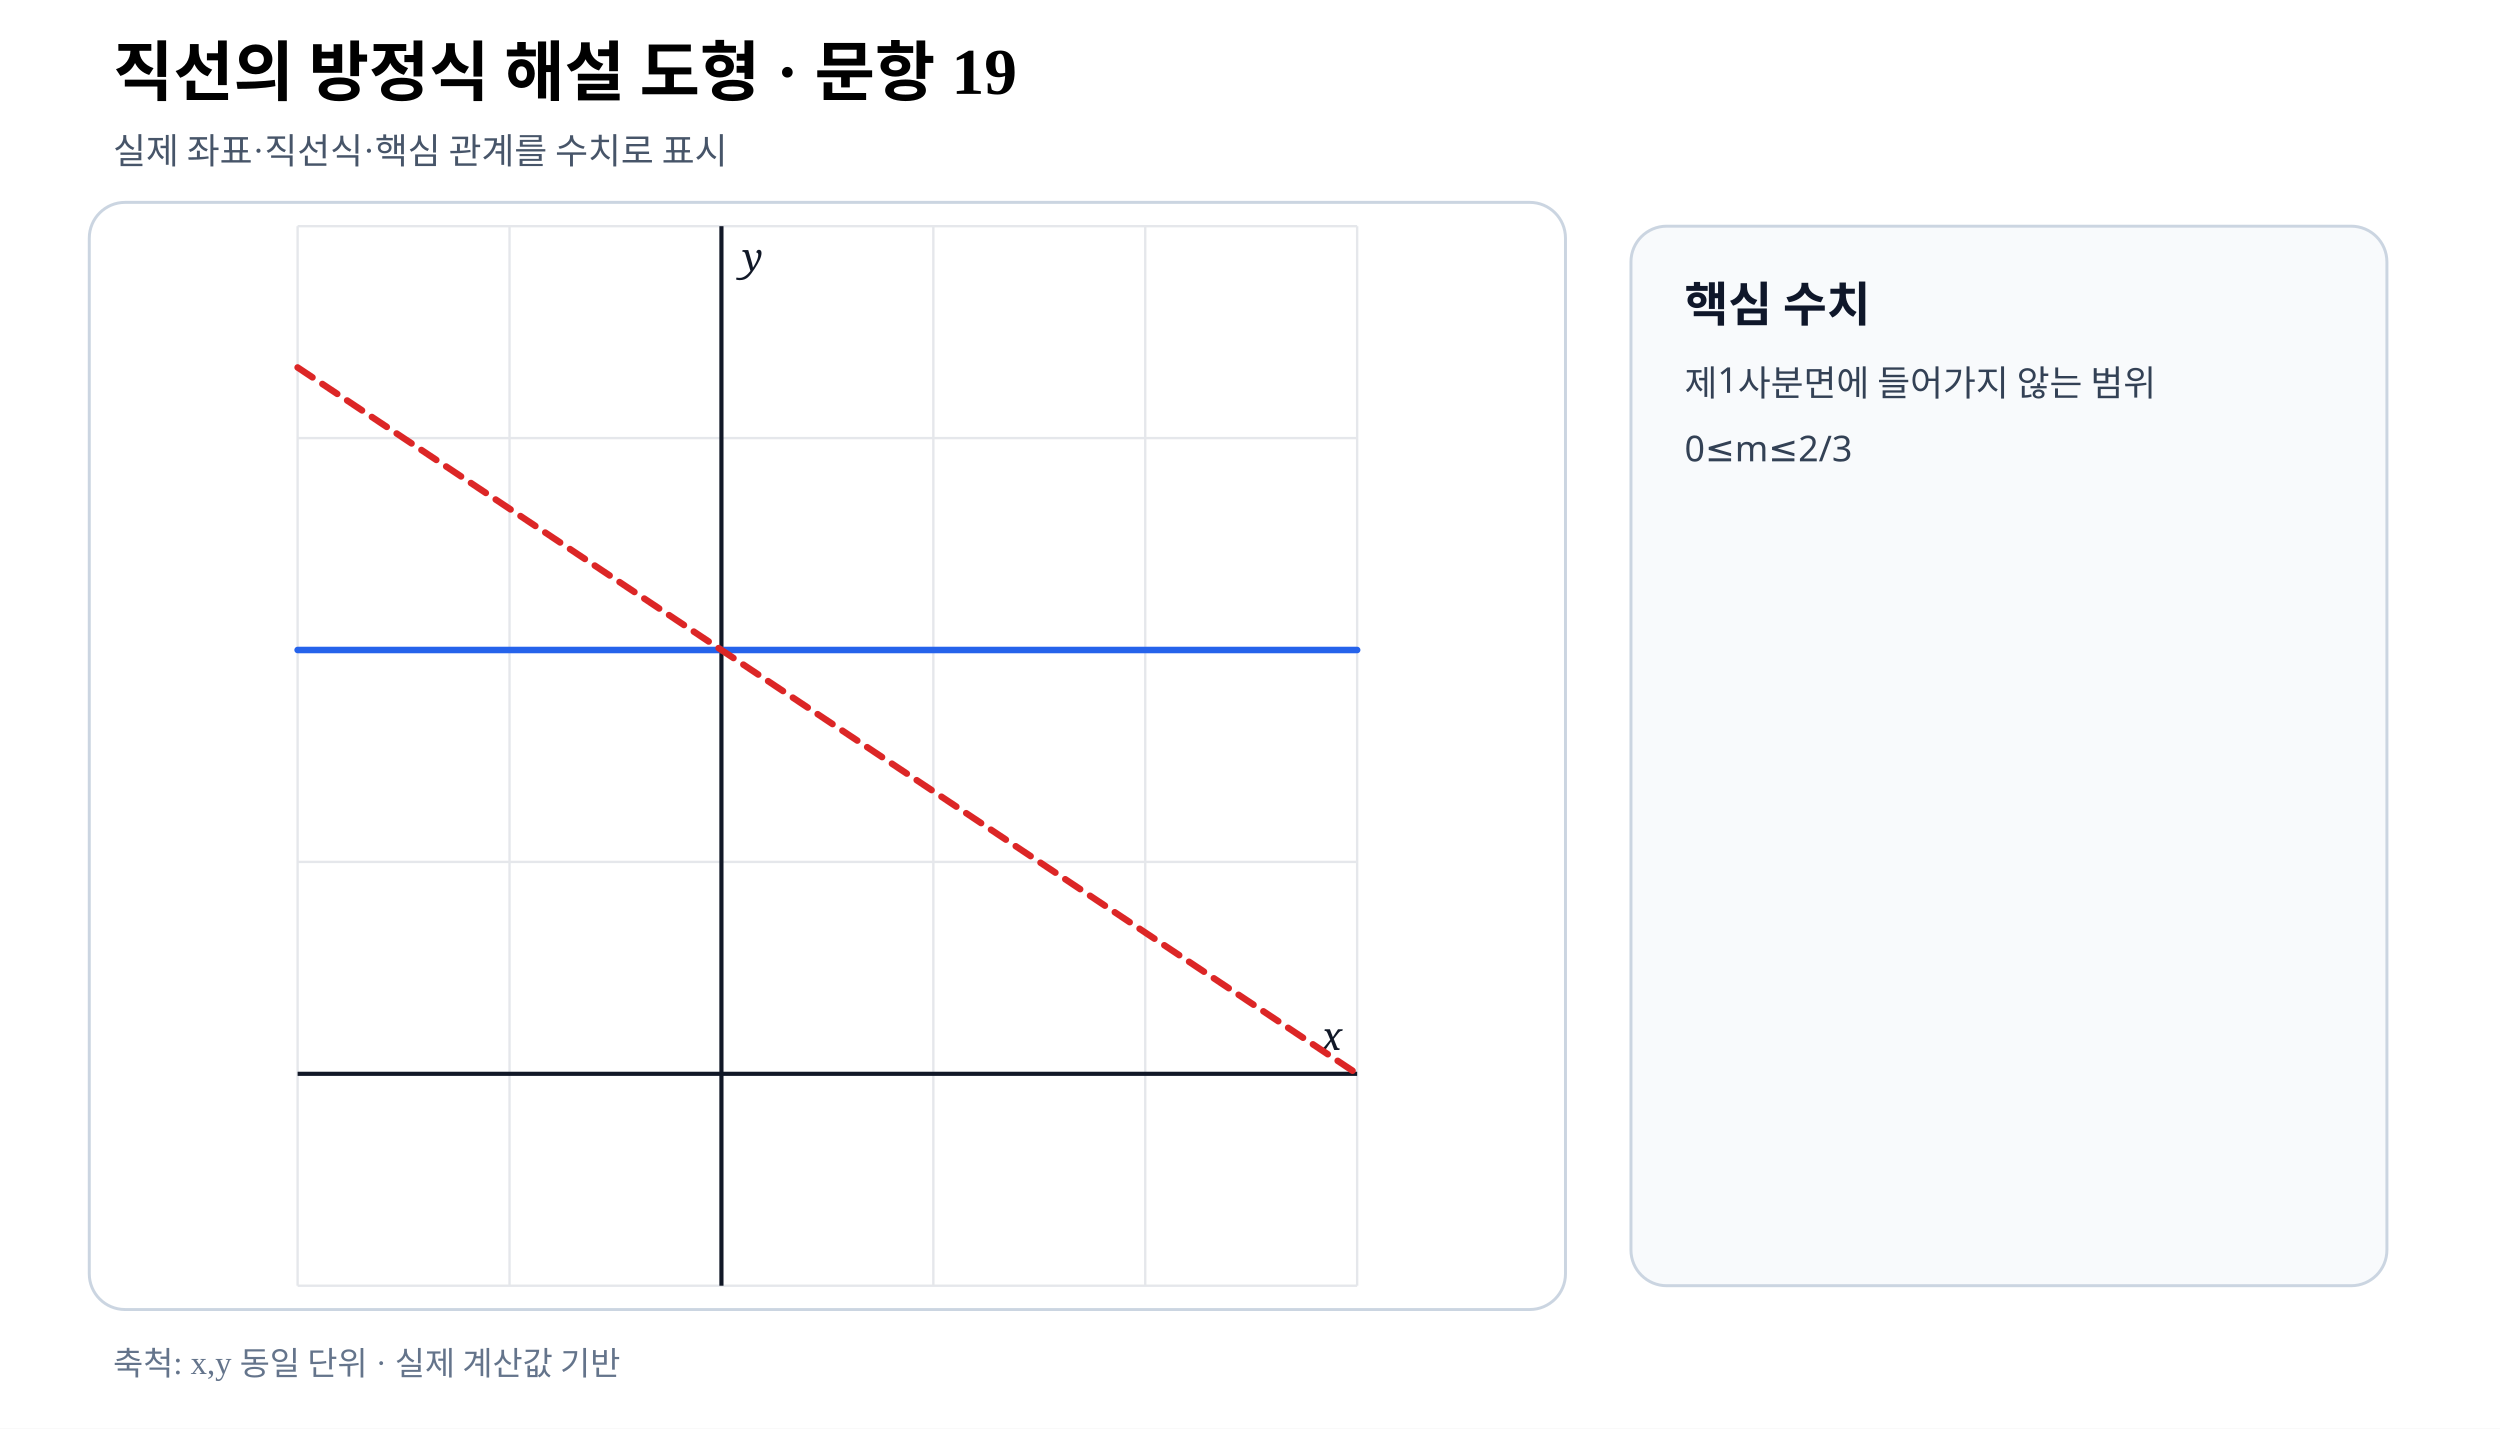
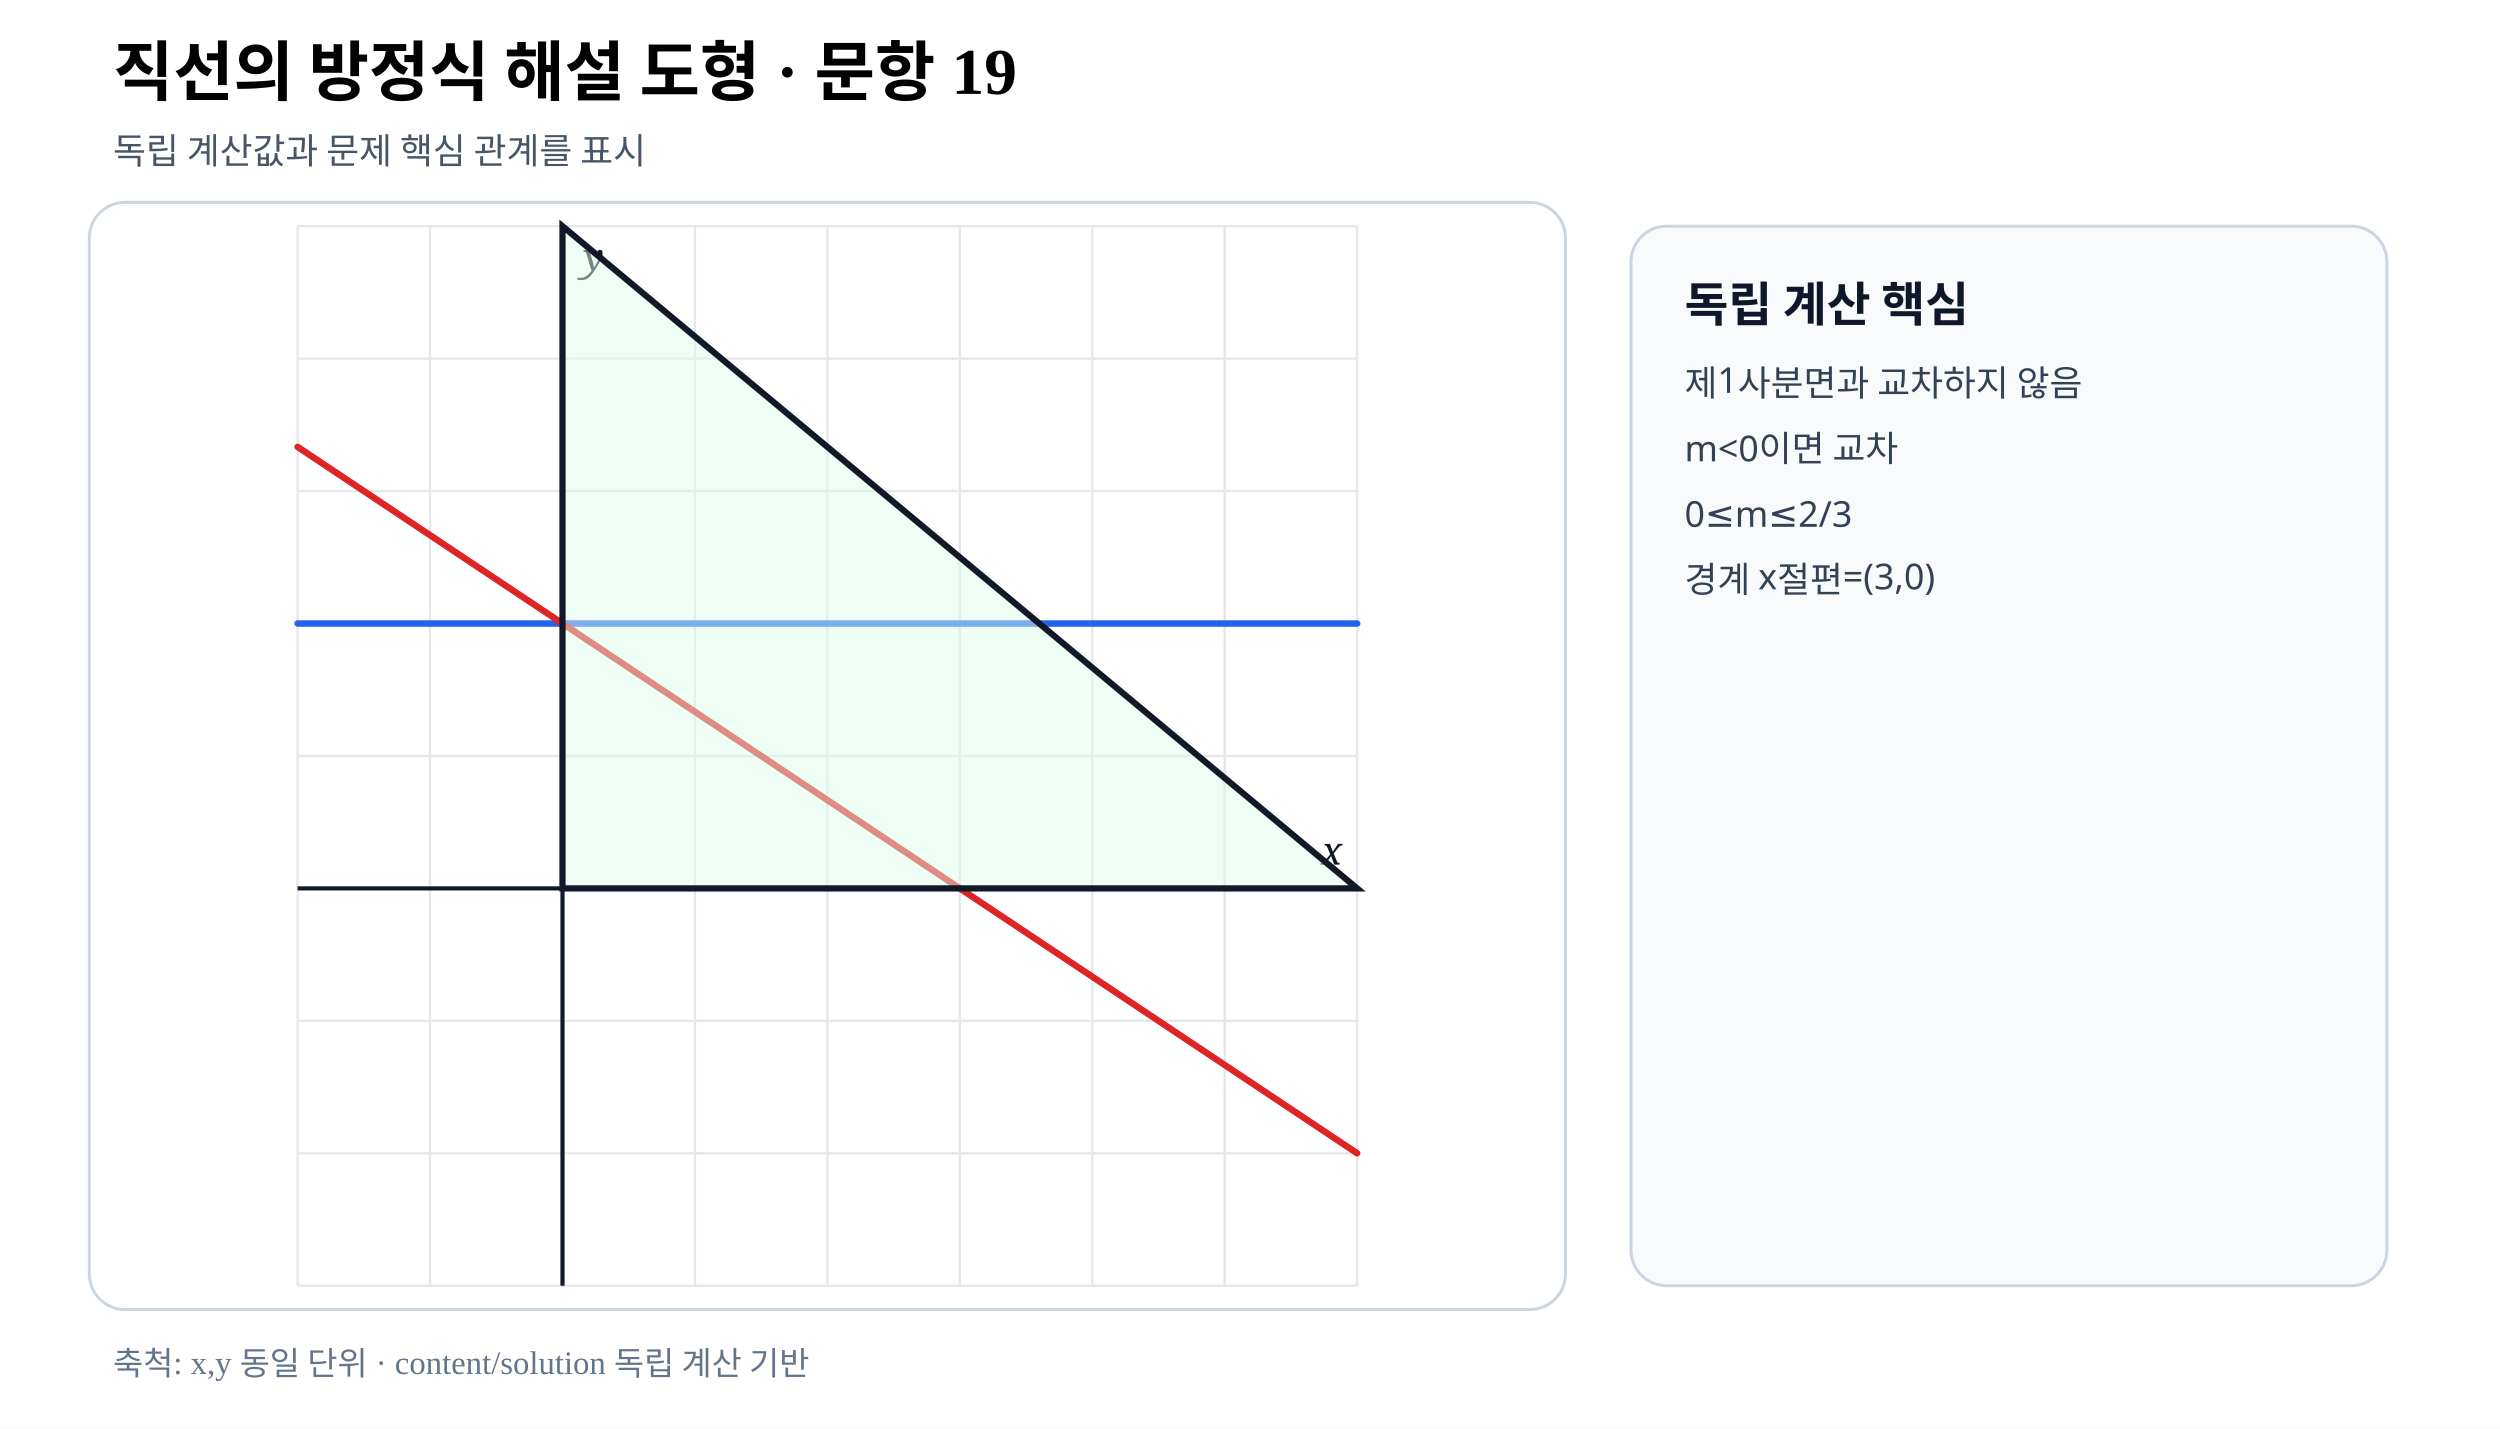
- <svg xmlns="http://www.w3.org/2000/svg" viewBox="0 0 840 480" width="840" height="480" preserveAspectRatio="xMidYMid meet" role="img" aria-labelledby="title desc" data-fact-hash="e8b9866baff350530fa104f13bd30885740c295e79da1a76f06dd048caeedf1c" data-scale-policy="EQUAL_SCALE_REQUIRED" data-axis-scale-mode="EQUAL_UNIT" data-geometry-style-version="AP_GEOMETRY_PRINT_V1_0_DRAFT" data-visual-provenance="independent-numeric-facts-current">
+ <svg xmlns="http://www.w3.org/2000/svg" viewBox="0 0 840 480" width="840" height="480" preserveAspectRatio="xMidYMid meet" role="img" aria-labelledby="title desc" data-fact-hash="11528fa672b5598a7e42ef351dc30fa499e348c31d056ea31681b996fbfc3681" data-scale-policy="EQUAL_SCALE_REQUIRED" data-axis-scale-mode="EQUAL_UNIT" data-geometry-style-version="AP_GEOMETRY_PRINT_V1_0_DRAFT" data-visual-provenance="external-review-independent-content-solution">
  <style>.axis{font:italic 13px serif;fill:#111827}.point{font:700 12px sans-serif}.coord{font:10px sans-serif;fill:#475569}.panel{font:700 16px sans-serif;fill:#0f172a}.note{font:12px sans-serif;fill:#334155}</style>
  <rect width="840" height="480" fill="#fff" />
  <text x="38" y="32" font-size="22" font-weight="700">직선의 방정식 해설 도형 · 문항 19</text>
-   <text x="38" y="55" font-size="12" fill="#475569">실제 좌표·직선식·핵심 관계를 수치로 표시</text>
+   <text x="38" y="55" font-size="12" fill="#475569">독립 계산값과 문제 핵심 관계를 표시</text>
  <rect x="30" y="68" width="496" height="372" rx="12" fill="#fff" stroke="#cbd5e1" />
  <line x1="100.00" y1="76.00" x2="100.00" y2="432.00" stroke="#e5e7eb" stroke-width=".8" />
-   <line x1="171.20" y1="76.00" x2="171.20" y2="432.00" stroke="#e5e7eb" stroke-width=".8" />
-   <line x1="242.40" y1="76.00" x2="242.40" y2="432.00" stroke="#e5e7eb" stroke-width=".8" />
-   <line x1="313.60" y1="76.00" x2="313.60" y2="432.00" stroke="#e5e7eb" stroke-width=".8" />
-   <line x1="384.80" y1="76.00" x2="384.80" y2="432.00" stroke="#e5e7eb" stroke-width=".8" />
+   <line x1="144.50" y1="76.00" x2="144.50" y2="432.00" stroke="#e5e7eb" stroke-width=".8" />
+   <line x1="189.00" y1="76.00" x2="189.00" y2="432.00" stroke="#e5e7eb" stroke-width=".8" />
+   <line x1="233.50" y1="76.00" x2="233.50" y2="432.00" stroke="#e5e7eb" stroke-width=".8" />
+   <line x1="278.00" y1="76.00" x2="278.00" y2="432.00" stroke="#e5e7eb" stroke-width=".8" />
+   <line x1="322.50" y1="76.00" x2="322.50" y2="432.00" stroke="#e5e7eb" stroke-width=".8" />
+   <line x1="367.00" y1="76.00" x2="367.00" y2="432.00" stroke="#e5e7eb" stroke-width=".8" />
+   <line x1="411.50" y1="76.00" x2="411.50" y2="432.00" stroke="#e5e7eb" stroke-width=".8" />
  <line x1="456.00" y1="76.00" x2="456.00" y2="432.00" stroke="#e5e7eb" stroke-width=".8" />
  <line x1="100.00" y1="432.00" x2="456.00" y2="432.00" stroke="#e5e7eb" stroke-width=".8" />
-   <line x1="100.00" y1="360.80" x2="456.00" y2="360.80" stroke="#e5e7eb" stroke-width=".8" />
-   <line x1="100.00" y1="289.60" x2="456.00" y2="289.60" stroke="#e5e7eb" stroke-width=".8" />
-   <line x1="100.00" y1="218.40" x2="456.00" y2="218.40" stroke="#e5e7eb" stroke-width=".8" />
-   <line x1="100.00" y1="147.20" x2="456.00" y2="147.20" stroke="#e5e7eb" stroke-width=".8" />
+   <line x1="100.00" y1="387.50" x2="456.00" y2="387.50" stroke="#e5e7eb" stroke-width=".8" />
+   <line x1="100.00" y1="343.00" x2="456.00" y2="343.00" stroke="#e5e7eb" stroke-width=".8" />
+   <line x1="100.00" y1="298.50" x2="456.00" y2="298.50" stroke="#e5e7eb" stroke-width=".8" />
+   <line x1="100.00" y1="254.00" x2="456.00" y2="254.00" stroke="#e5e7eb" stroke-width=".8" />
+   <line x1="100.00" y1="209.50" x2="456.00" y2="209.50" stroke="#e5e7eb" stroke-width=".8" />
+   <line x1="100.00" y1="165.00" x2="456.00" y2="165.00" stroke="#e5e7eb" stroke-width=".8" />
+   <line x1="100.00" y1="120.50" x2="456.00" y2="120.50" stroke="#e5e7eb" stroke-width=".8" />
  <line x1="100.00" y1="76.00" x2="456.00" y2="76.00" stroke="#e5e7eb" stroke-width=".8" />
-   <line data-geometry="axis-y" x1="242.40" y1="76.00" x2="242.40" y2="432.00" stroke="#111827" stroke-width="1.4" />
-   <text x="249.40" y="91.00" class="axis">y</text>
-   <line data-geometry="axis-x" x1="100.00" y1="360.80" x2="456.00" y2="360.80" stroke="#111827" stroke-width="1.4" />
-   <text x="451.00" y="352.80" text-anchor="end" class="axis">x</text>
-   <line data-geometry="line" data-a="0" data-b="1" data-c="-2" data-model-x1="-2" data-model-y1="2" data-model-x2="3" data-model-y2="2" data-equation="0x+y−2=0" x1="100.00" y1="218.40" x2="456.00" y2="218.40" stroke="#2563eb" stroke-width="2.2" stroke-linecap="round" />
-   <line data-geometry="line" data-a="0.6666666666666666" data-b="1" data-c="-2" data-model-x1="-2" data-model-y1="3.333333333333333" data-model-x2="3" data-model-y2="0" data-equation="0.6666666666666666x+y−2=0" x1="100.00" y1="123.47" x2="456.00" y2="360.80" stroke="#dc2626" stroke-width="2.2" stroke-linecap="round" stroke-dasharray="6 4" />
+   <line data-geometry="axis-y" x1="189.00" y1="76.00" x2="189.00" y2="432.00" stroke="#111827" stroke-width="1.4" />
+   <text x="196.00" y="91.00" class="axis">y</text>
+   <line data-geometry="axis-x" x1="100.00" y1="298.50" x2="456.00" y2="298.50" stroke="#111827" stroke-width="1.4" />
+   <text x="451.00" y="290.50" text-anchor="end" class="axis">x</text>
+   <line data-geometry="line" data-a="0" data-b="1" data-c="-2" data-model-x1="-2" data-model-y1="2" data-model-x2="6" data-model-y2="2" data-equation="m=0: y=−2" x1="100.00" y1="209.50" x2="456.00" y2="209.50" stroke="#2563eb" stroke-width="2.2" stroke-linecap="round" />
+   <line data-geometry="line" data-a="0.6666666666666666" data-b="1" data-c="-2" data-model-x1="-2" data-model-y1="3.333333333333333" data-model-x2="6" data-model-y2="-2" data-equation="경계 m=2/3: y=−2x/3+2" x1="100.00" y1="150.17" x2="456.00" y2="387.50" stroke="#dc2626" stroke-width="2.2" stroke-linecap="round" />
+   <polygon data-geometry="polygon" data-name="제1사분면 참고 영역" data-model-points="0,0;6,0;0,5" points="189.00,298.50 456.00,298.50 189.00,76.00" fill="#dcfce7" fill-opacity=".48" stroke="#111827" stroke-width="2.1" />
  <rect x="548" y="76" width="254" height="356" rx="12" fill="#f8fafc" stroke="#cbd5e1" />
-   <text x="566" y="108" class="panel">핵심 수치</text>
-   <text x="566" y="133" class="note">제1사분면에 들어가지 않는 범위</text>
-   <text x="566" y="155" class="note">0≤m≤2/3</text>
-   <text x="38" y="462" font-size="11" fill="#64748b">축척: x,y 동일 단위 · 실제 계산값 기반</text>
+   <text x="566" y="108" class="panel">독립 계산 핵심</text>
+   <text x="566" y="133" class="note">제1사분면과 교차하지 않음</text>
+   <text x="566" y="155" class="note">m&lt;0이면 교차</text>
+   <text x="566" y="177" class="note">0≤m≤2/3</text>
+   <text x="566" y="199" class="note">경계 x절편=(3,0)</text>
+   <text x="38" y="462" font-size="11" fill="#64748b">축척: x,y 동일 단위 · content/solution 독립 계산 기반</text>
</svg>
